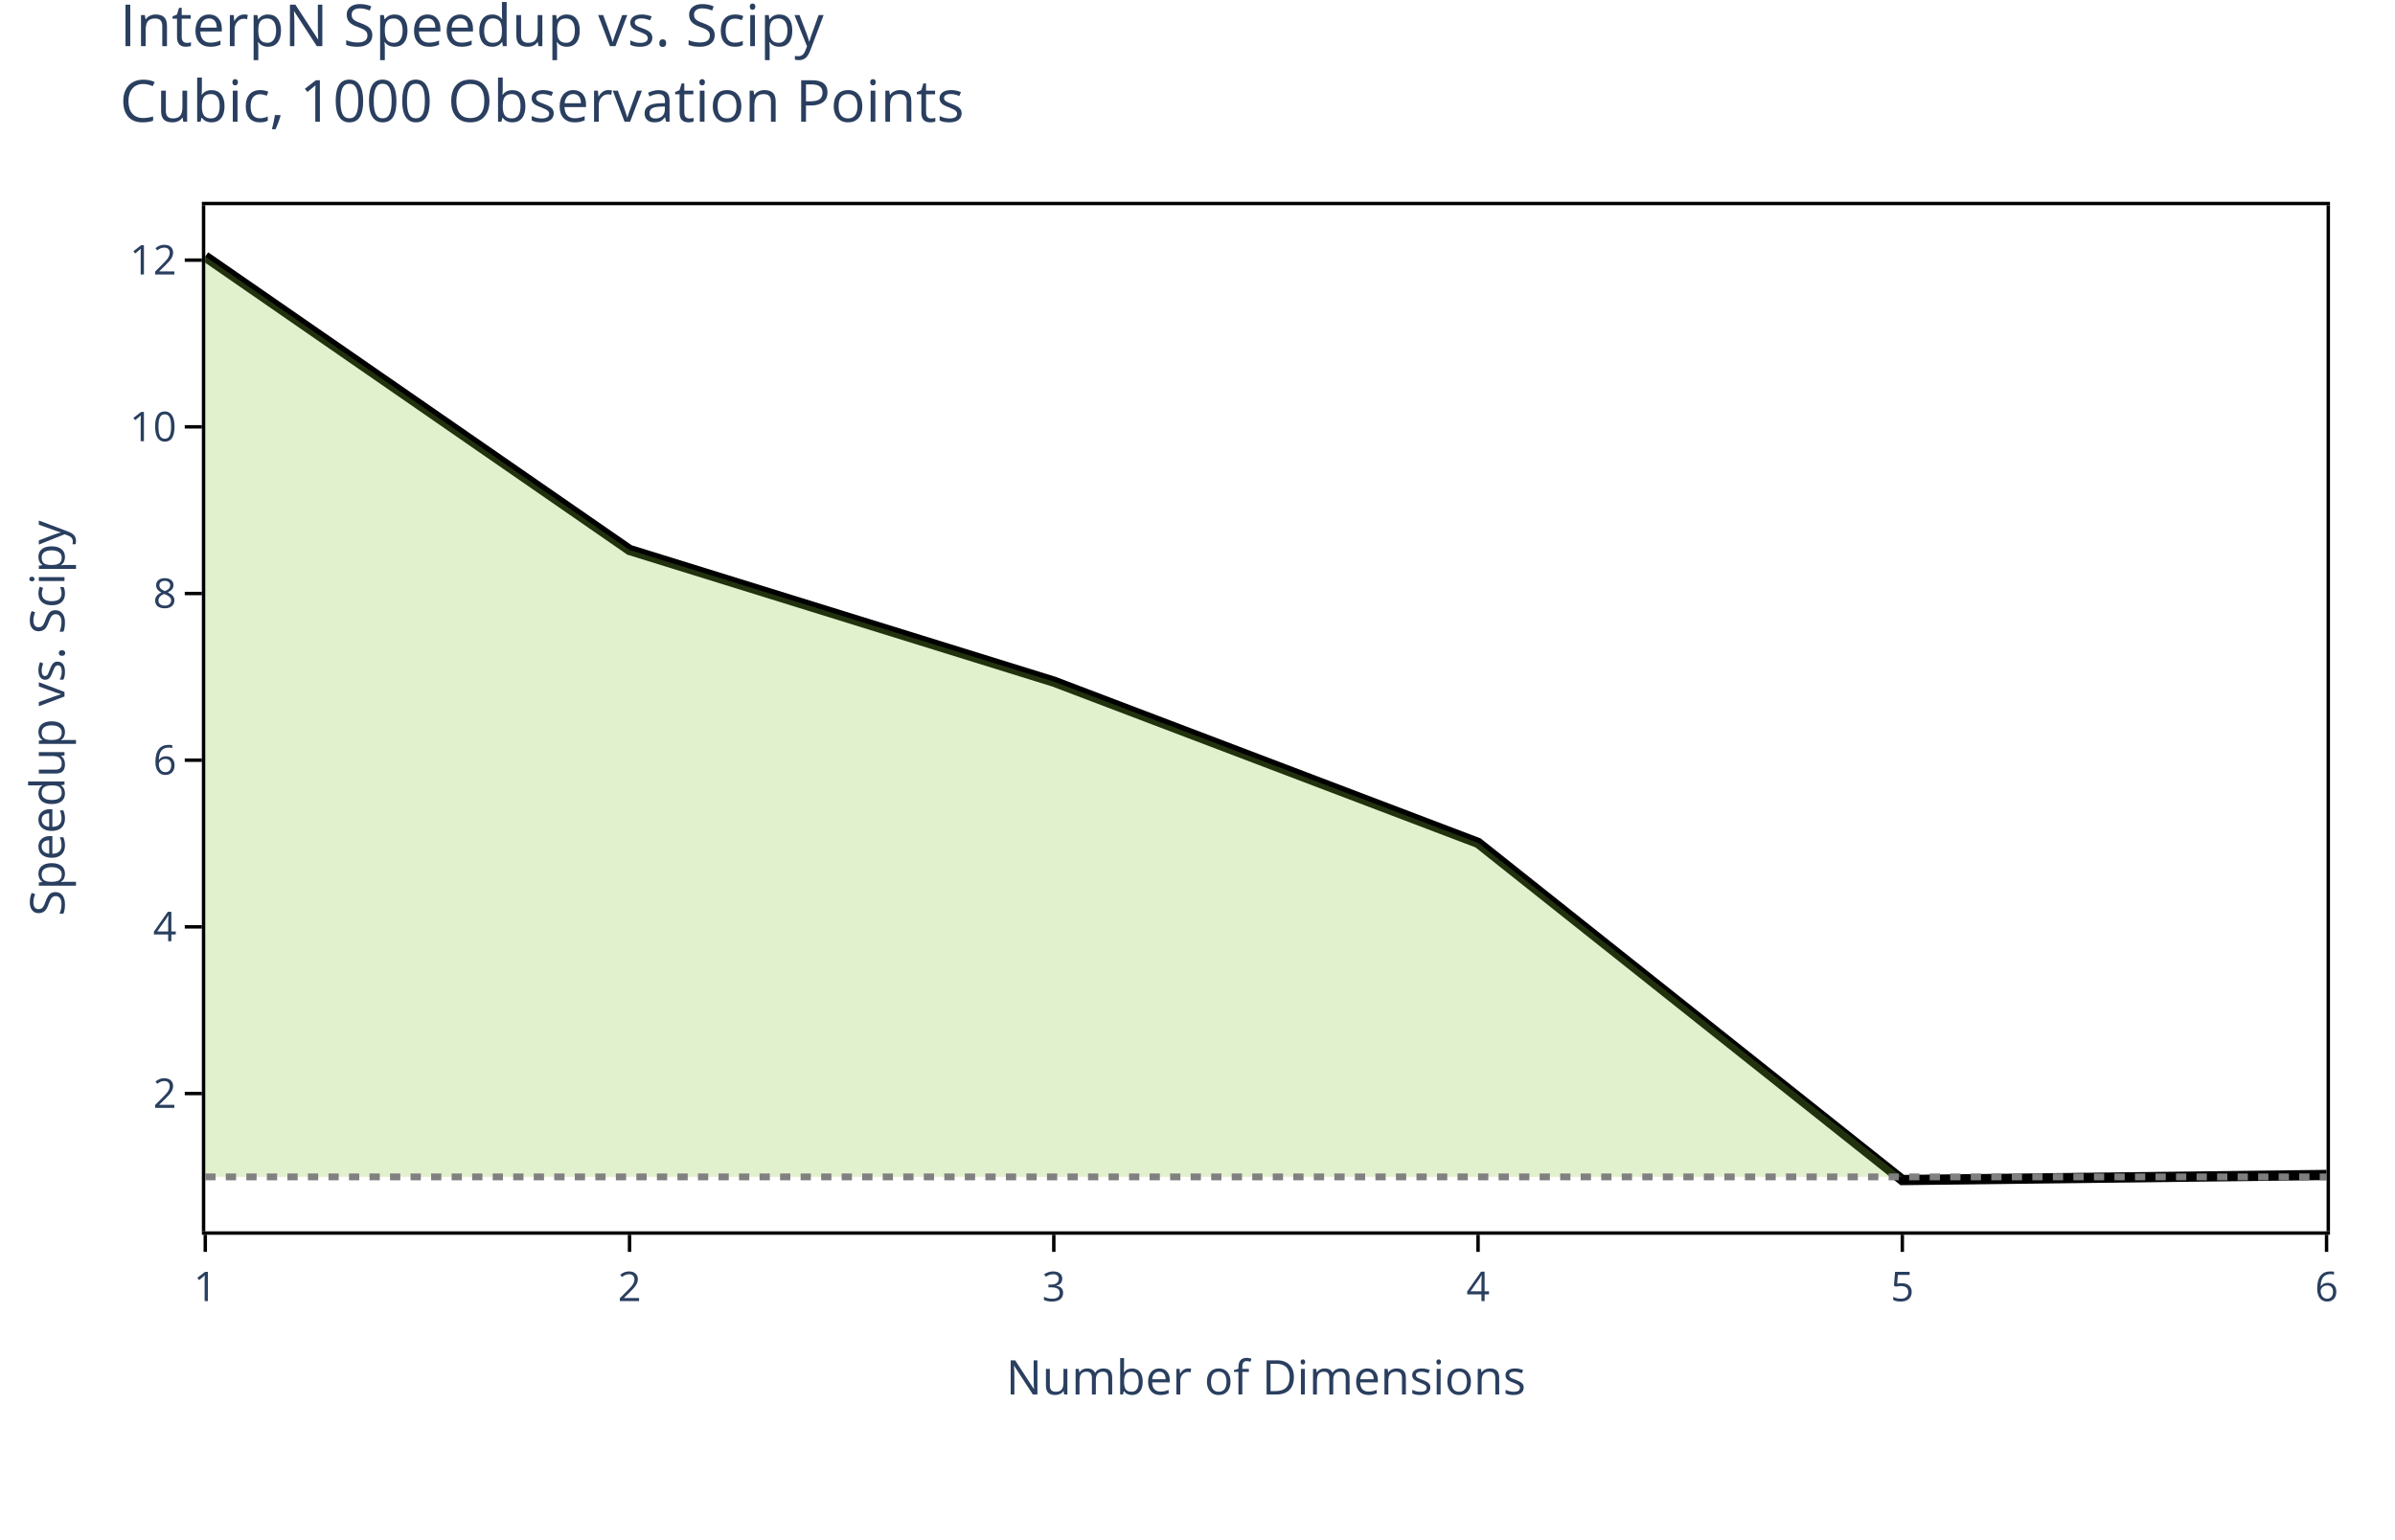
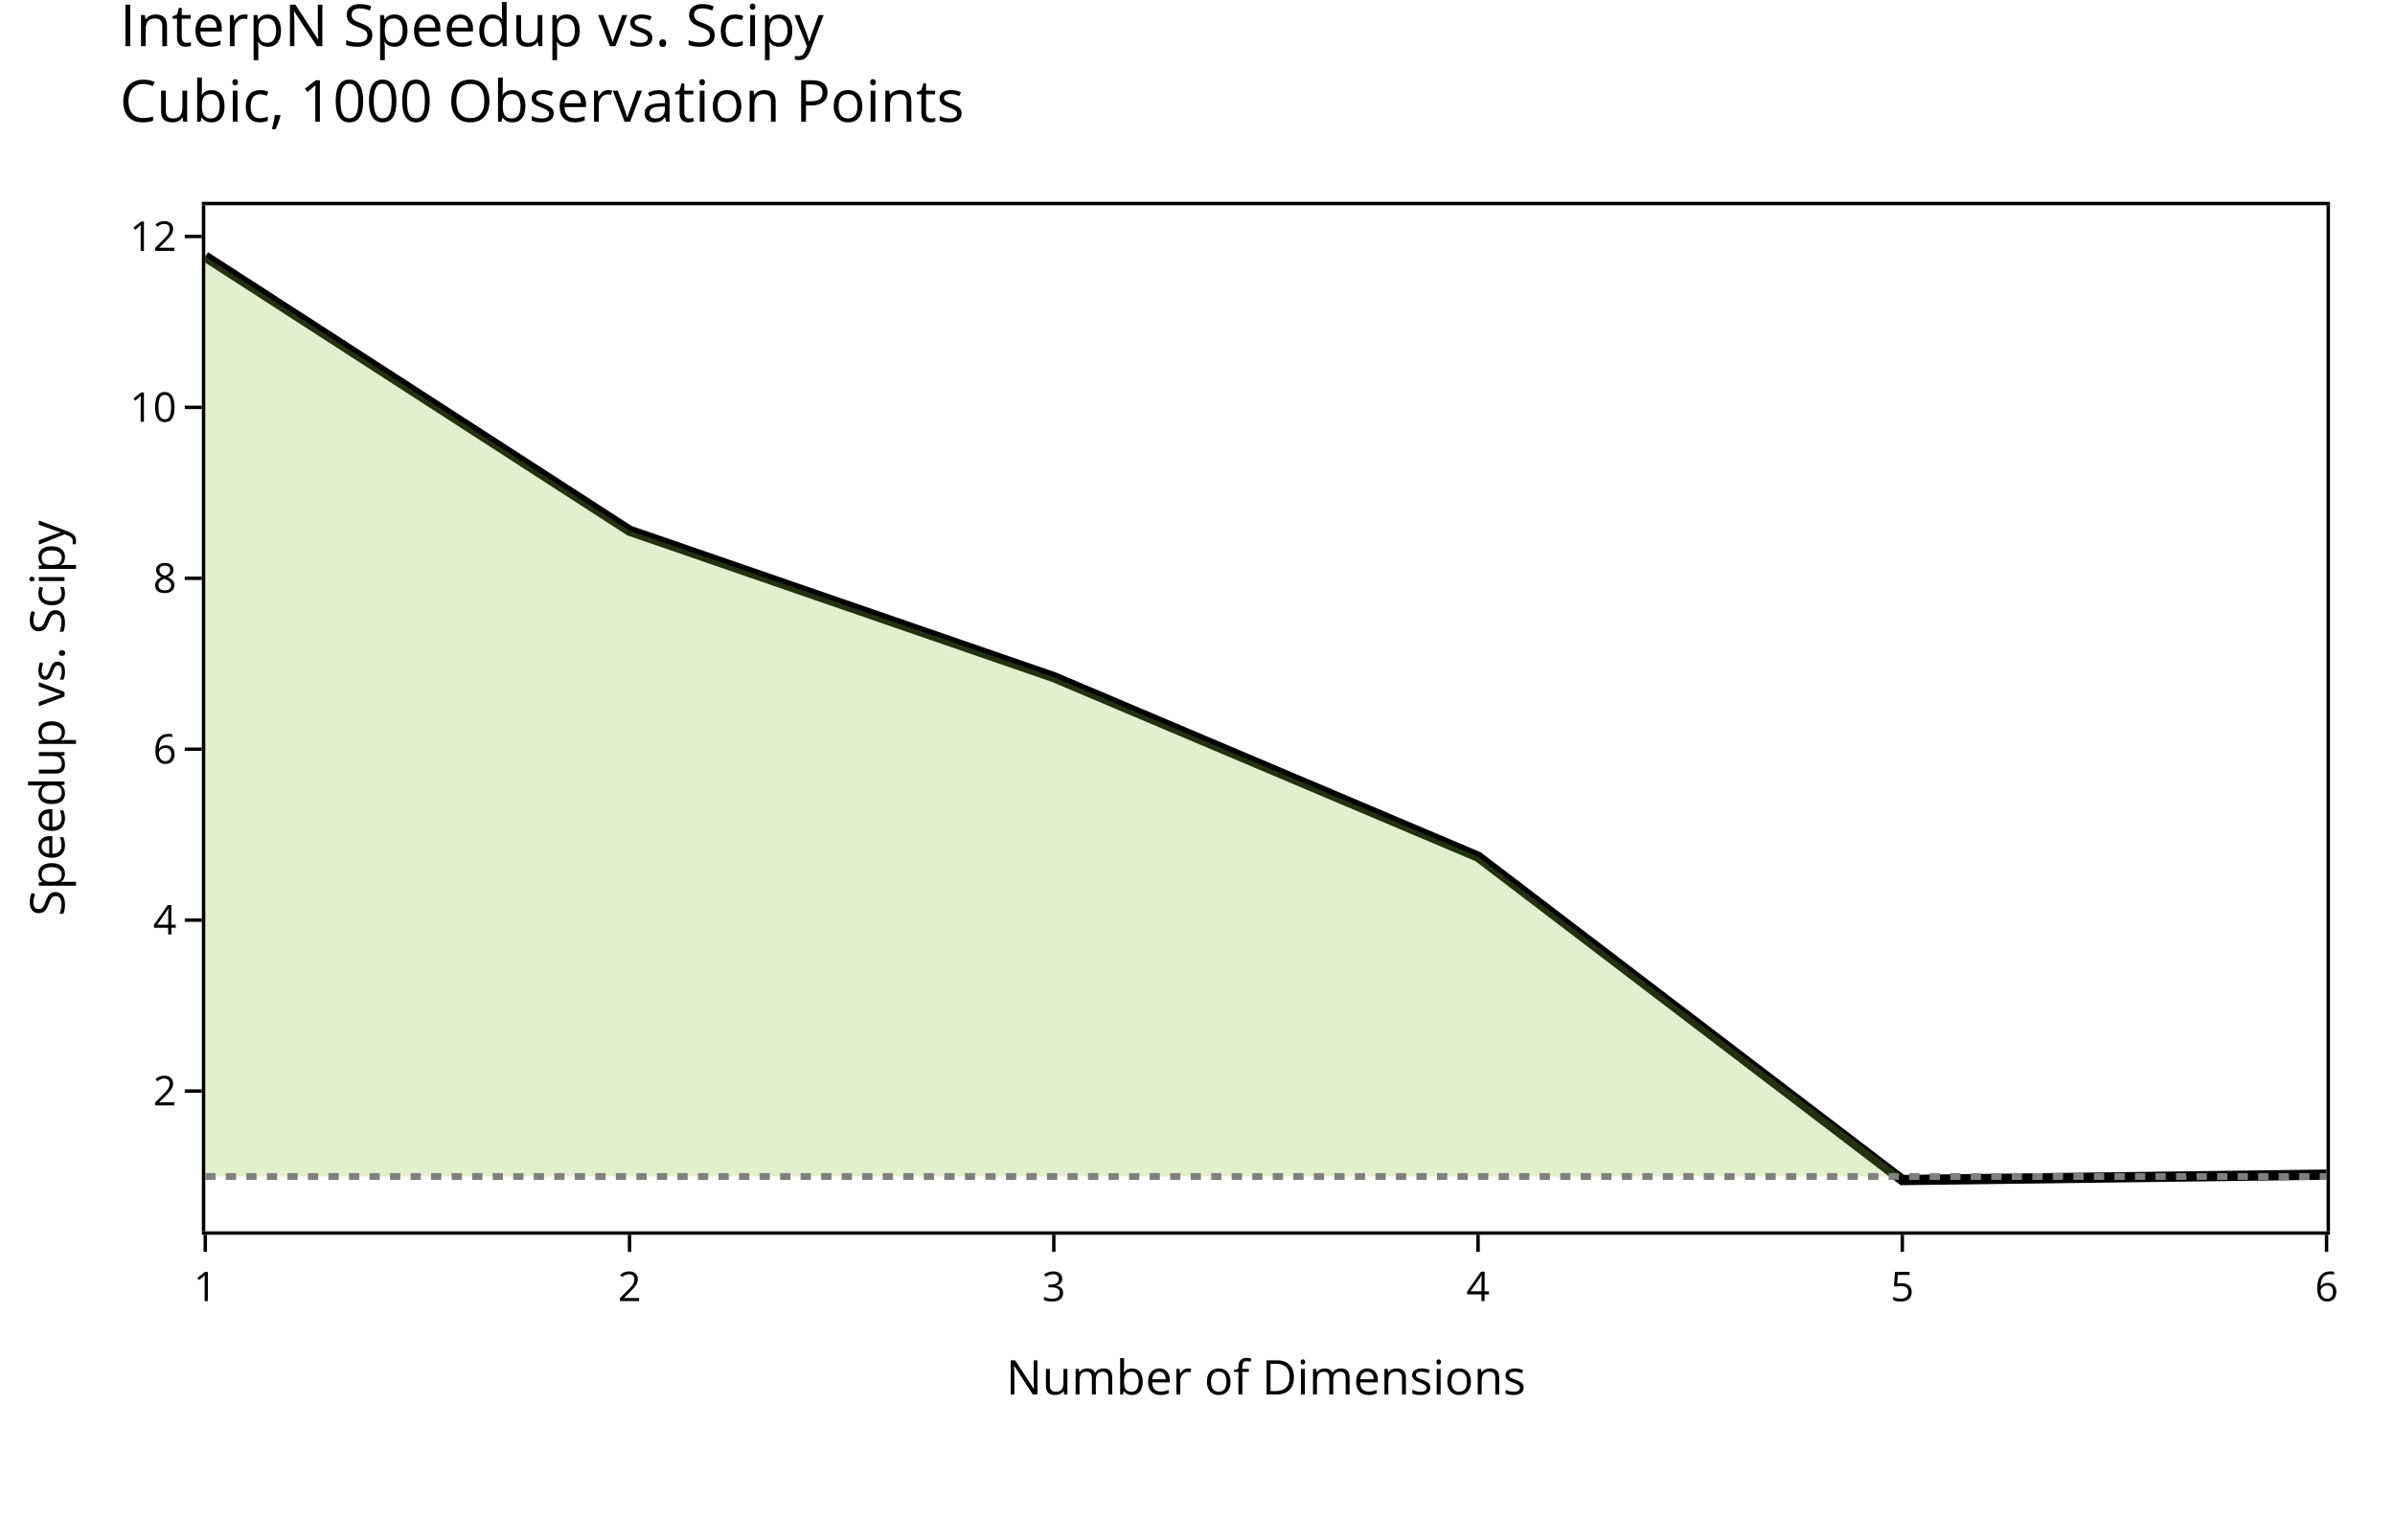
<svg xmlns="http://www.w3.org/2000/svg" class="main-svg" width="700" height="450" style="" viewBox="0 0 700 450">
  <rect x="0" y="0" width="700" height="450" style="fill: rgb(0, 0, 0); fill-opacity: 0;" />
-   <defs id="defs-58482d">
+   <defs id="defs-fb0657">
    <g class="clips">
-       <clipPath id="clip58482dxyplot" class="plotclip">
+       <clipPath id="clipfb0657xyplot" class="plotclip">
        <rect width="620" height="300" />
      </clipPath>
-       <clipPath class="axesclip" id="clip58482dx">
+       <clipPath class="axesclip" id="clipfb0657x">
        <rect x="60" y="0" width="620" height="450" />
      </clipPath>
-       <clipPath class="axesclip" id="clip58482dy">
+       <clipPath class="axesclip" id="clipfb0657y">
        <rect x="0" y="60" width="700" height="300" />
      </clipPath>
-       <clipPath class="axesclip" id="clip58482dxy">
+       <clipPath class="axesclip" id="clipfb0657xy">
        <rect x="60" y="60" width="620" height="300" />
      </clipPath>
    </g>
    <g class="gradients" />
    <g class="patterns" />
  </defs>
  <g class="bglayer">
    <rect class="bg" x="60" y="60" width="620" height="300" style="fill: rgb(0, 0, 0); fill-opacity: 0; stroke-width: 0;" />
  </g>
  <g class="layer-below">
    <g class="imagelayer" />
    <g class="shapelayer" />
  </g>
  <g class="cartesianlayer">
    <g class="subplot xy">
      <g class="layer-subplot">
        <g class="shapelayer" />
        <g class="imagelayer" />
      </g>
      <g class="minor-gridlayer">
        <g class="x" />
        <g class="y" />
      </g>
      <g class="gridlayer">
        <g class="x" />
        <g class="y" />
      </g>
      <g class="zerolinelayer" />
      <g class="layer-between">
        <g class="shapelayer" />
        <g class="imagelayer" />
      </g>
      <path class="xlines-below" />
      <path class="ylines-below" />
      <g class="overlines-below" />
      <g class="xaxislayer-below" />
      <g class="yaxislayer-below" />
      <g class="overaxes-below" />
      <g class="overplot">
-         <g class="xy" transform="translate(60,60)" clip-path="url(#clip58482dxyplot)">
+         <g class="xy" transform="translate(60,60)" clip-path="url(#clipfb0657xyplot)">
          <g class="scatterlayer mlayer">
-             <g class="trace scatter trace1e9321" style="stroke-miterlimit: 2; opacity: 1;">
+             <g class="trace scatter traceb3b96b" style="stroke-miterlimit: 2; opacity: 1;">
              <g class="fills" />
              <g class="errorbars" />
              <g class="lines">
-                 <path class="js-line" d="M0,15L124,100.79L248,139.28L372,186.43L496,285L620,283.52" style="vector-effect: none; fill: none; stroke: rgb(0, 0, 0); stroke-opacity: 1; stroke-width: 3px; opacity: 1;" />
+                 <path class="js-line" d="M0,15L124,95.16L248,137.97L372,190.47L496,285L620,283.42" style="vector-effect: none; fill: none; stroke: rgb(0, 0, 0); stroke-opacity: 1; stroke-width: 3px; opacity: 1;" />
              </g>
              <g class="points" />
              <g class="text" />
            </g>
-             <g class="trace scatter tracee71e2c" style="stroke-miterlimit: 2; opacity: 1;">
+             <g class="trace scatter trace0431f1" style="stroke-miterlimit: 2; opacity: 1;">
              <g class="fills">
                <g>
-                   <path class="js-fill" d="M0,15L124,100.79L248,139.28L372,186.43L496,284.08L620,283.52L496,284.08L372,284.08L0,284.08Z" style="fill: rgb(139, 196, 59); fill-opacity: 0.25; stroke-width: 0;" />
+                   <path class="js-fill" d="M0,15L124,95.16L248,137.97L372,190.47L496,283.96L620,283.42L496,283.96L372,283.96L0,283.96Z" style="fill: rgb(139, 196, 59); fill-opacity: 0.25; stroke-width: 0;" />
                </g>
              </g>
              <g class="errorbars" />
              <g class="lines">
-                 <path class="js-line" d="M0,15L124,100.79L248,139.28L372,186.43L496,284.08L620,283.52L496,284.08L372,284.08L0,284.08" style="vector-effect: none; fill: none; stroke: rgb(239, 85, 59); stroke-opacity: 1; stroke-width: 0px; opacity: 1;" />
+                 <path class="js-line" d="M0,15L124,95.16L248,137.97L372,190.47L496,283.96L620,283.42L496,283.96L372,283.96L0,283.96" style="vector-effect: none; fill: none; stroke: rgb(239, 85, 59); stroke-opacity: 1; stroke-width: 0px; opacity: 1;" />
              </g>
              <g class="points" />
              <g class="text" />
            </g>
          </g>
        </g>
      </g>
      <path class="xlines-above crisp" d="M59,360.5H681M59,59.5H681" style="fill: none; stroke-width: 1px; stroke: rgb(0, 0, 0); stroke-opacity: 1;" />
      <path class="ylines-above crisp" d="M59.5,60V360M680.5,60V360" style="fill: none; stroke-width: 1px; stroke: rgb(0, 0, 0); stroke-opacity: 1;" />
      <g class="overlines-above" />
      <g class="xaxislayer-above">
        <path class="xtick ticks crisp" d="M0,361v5" transform="translate(60,0)" style="stroke: rgb(0, 0, 0); stroke-opacity: 1; stroke-width: 1px;" />
        <path class="xtick ticks crisp" d="M0,361v5" transform="translate(184,0)" style="stroke: rgb(0, 0, 0); stroke-opacity: 1; stroke-width: 1px;" />
        <path class="xtick ticks crisp" d="M0,361v5" transform="translate(308,0)" style="stroke: rgb(0, 0, 0); stroke-opacity: 1; stroke-width: 1px;" />
        <path class="xtick ticks crisp" d="M0,361v5" transform="translate(432,0)" style="stroke: rgb(0, 0, 0); stroke-opacity: 1; stroke-width: 1px;" />
        <path class="xtick ticks crisp" d="M0,361v5" transform="translate(556,0)" style="stroke: rgb(0, 0, 0); stroke-opacity: 1; stroke-width: 1px;" />
        <path class="xtick ticks crisp" d="M0,361v5" transform="translate(680,0)" style="stroke: rgb(0, 0, 0); stroke-opacity: 1; stroke-width: 1px;" />
        <g class="xtick">
-           <text text-anchor="middle" x="0" y="380.4" transform="translate(60,0)" style="font-family: 'Open Sans', verdana, arial, sans-serif; font-size: 12px; fill: rgb(42, 63, 95); fill-opacity: 1; white-space: pre; opacity: 1;">1</text>
+           <text text-anchor="middle" x="0" y="380.4" transform="translate(60,0)" style="font-family: 'Open Sans', verdana, arial, sans-serif; font-size: 12px; fill: rgb(0, 0, 0); fill-opacity: 1; white-space: pre; opacity: 1;">1</text>
        </g>
        <g class="xtick">
-           <text text-anchor="middle" x="0" y="380.4" style="font-family: 'Open Sans', verdana, arial, sans-serif; font-size: 12px; fill: rgb(42, 63, 95); fill-opacity: 1; white-space: pre; opacity: 1;" transform="translate(184,0)">2</text>
+           <text text-anchor="middle" x="0" y="380.4" style="font-family: 'Open Sans', verdana, arial, sans-serif; font-size: 12px; fill: rgb(0, 0, 0); fill-opacity: 1; white-space: pre; opacity: 1;" transform="translate(184,0)">2</text>
        </g>
        <g class="xtick">
-           <text text-anchor="middle" x="0" y="380.4" style="font-family: 'Open Sans', verdana, arial, sans-serif; font-size: 12px; fill: rgb(42, 63, 95); fill-opacity: 1; white-space: pre; opacity: 1;" transform="translate(308,0)">3</text>
+           <text text-anchor="middle" x="0" y="380.4" style="font-family: 'Open Sans', verdana, arial, sans-serif; font-size: 12px; fill: rgb(0, 0, 0); fill-opacity: 1; white-space: pre; opacity: 1;" transform="translate(308,0)">3</text>
        </g>
        <g class="xtick">
-           <text text-anchor="middle" x="0" y="380.4" style="font-family: 'Open Sans', verdana, arial, sans-serif; font-size: 12px; fill: rgb(42, 63, 95); fill-opacity: 1; white-space: pre; opacity: 1;" transform="translate(432,0)">4</text>
+           <text text-anchor="middle" x="0" y="380.4" style="font-family: 'Open Sans', verdana, arial, sans-serif; font-size: 12px; fill: rgb(0, 0, 0); fill-opacity: 1; white-space: pre; opacity: 1;" transform="translate(432,0)">4</text>
        </g>
        <g class="xtick">
-           <text text-anchor="middle" x="0" y="380.4" style="font-family: 'Open Sans', verdana, arial, sans-serif; font-size: 12px; fill: rgb(42, 63, 95); fill-opacity: 1; white-space: pre; opacity: 1;" transform="translate(556,0)">5</text>
+           <text text-anchor="middle" x="0" y="380.4" style="font-family: 'Open Sans', verdana, arial, sans-serif; font-size: 12px; fill: rgb(0, 0, 0); fill-opacity: 1; white-space: pre; opacity: 1;" transform="translate(556,0)">5</text>
        </g>
        <g class="xtick">
-           <text text-anchor="middle" x="0" y="380.4" style="font-family: 'Open Sans', verdana, arial, sans-serif; font-size: 12px; fill: rgb(42, 63, 95); fill-opacity: 1; white-space: pre; opacity: 1;" transform="translate(680,0)">6</text>
+           <text text-anchor="middle" x="0" y="380.4" style="font-family: 'Open Sans', verdana, arial, sans-serif; font-size: 12px; fill: rgb(0, 0, 0); fill-opacity: 1; white-space: pre; opacity: 1;" transform="translate(680,0)">6</text>
        </g>
      </g>
      <g class="yaxislayer-above">
-         <path class="ytick ticks crisp" d="M59,0h-5" transform="translate(0,319.71)" style="stroke: rgb(0, 0, 0); stroke-opacity: 1; stroke-width: 1px;" />
-         <path class="ytick ticks crisp" d="M59,0h-5" transform="translate(0,270.98)" style="stroke: rgb(0, 0, 0); stroke-opacity: 1; stroke-width: 1px;" />
-         <path class="ytick ticks crisp" d="M59,0h-5" transform="translate(0,222.25)" style="stroke: rgb(0, 0, 0); stroke-opacity: 1; stroke-width: 1px;" />
-         <path class="ytick ticks crisp" d="M59,0h-5" transform="translate(0,173.52)" style="stroke: rgb(0, 0, 0); stroke-opacity: 1; stroke-width: 1px;" />
-         <path class="ytick ticks crisp" d="M59,0h-5" transform="translate(0,124.79)" style="stroke: rgb(0, 0, 0); stroke-opacity: 1; stroke-width: 1px;" />
-         <path class="ytick ticks crisp" d="M59,0h-5" transform="translate(0,76.05)" style="stroke: rgb(0, 0, 0); stroke-opacity: 1; stroke-width: 1px;" />
+         <path class="ytick ticks crisp" d="M59,0h-5" transform="translate(0,318.98)" style="stroke: rgb(0, 0, 0); stroke-opacity: 1; stroke-width: 1px;" />
+         <path class="ytick ticks crisp" d="M59,0h-5" transform="translate(0,269.01)" style="stroke: rgb(0, 0, 0); stroke-opacity: 1; stroke-width: 1px;" />
+         <path class="ytick ticks crisp" d="M59,0h-5" transform="translate(0,219.04)" style="stroke: rgb(0, 0, 0); stroke-opacity: 1; stroke-width: 1px;" />
+         <path class="ytick ticks crisp" d="M59,0h-5" transform="translate(0,169.07)" style="stroke: rgb(0, 0, 0); stroke-opacity: 1; stroke-width: 1px;" />
+         <path class="ytick ticks crisp" d="M59,0h-5" transform="translate(0,119.1)" style="stroke: rgb(0, 0, 0); stroke-opacity: 1; stroke-width: 1px;" />
+         <path class="ytick ticks crisp" d="M59,0h-5" transform="translate(0,69.13)" style="stroke: rgb(0, 0, 0); stroke-opacity: 1; stroke-width: 1px;" />
        <g class="ytick">
-           <text text-anchor="end" x="51.6" y="4.2" transform="translate(0,319.71)" style="font-family: 'Open Sans', verdana, arial, sans-serif; font-size: 12px; fill: rgb(42, 63, 95); fill-opacity: 1; white-space: pre; opacity: 1;">2</text>
+           <text text-anchor="end" x="51.6" y="4.2" transform="translate(0,318.98)" style="font-family: 'Open Sans', verdana, arial, sans-serif; font-size: 12px; fill: rgb(0, 0, 0); fill-opacity: 1; white-space: pre; opacity: 1;">2</text>
        </g>
        <g class="ytick">
-           <text text-anchor="end" x="51.6" y="4.2" style="font-family: 'Open Sans', verdana, arial, sans-serif; font-size: 12px; fill: rgb(42, 63, 95); fill-opacity: 1; white-space: pre; opacity: 1;" transform="translate(0,270.98)">4</text>
+           <text text-anchor="end" x="51.6" y="4.2" style="font-family: 'Open Sans', verdana, arial, sans-serif; font-size: 12px; fill: rgb(0, 0, 0); fill-opacity: 1; white-space: pre; opacity: 1;" transform="translate(0,269.01)">4</text>
        </g>
        <g class="ytick">
-           <text text-anchor="end" x="51.6" y="4.2" style="font-family: 'Open Sans', verdana, arial, sans-serif; font-size: 12px; fill: rgb(42, 63, 95); fill-opacity: 1; white-space: pre; opacity: 1;" transform="translate(0,222.25)">6</text>
+           <text text-anchor="end" x="51.6" y="4.2" style="font-family: 'Open Sans', verdana, arial, sans-serif; font-size: 12px; fill: rgb(0, 0, 0); fill-opacity: 1; white-space: pre; opacity: 1;" transform="translate(0,219.04)">6</text>
        </g>
        <g class="ytick">
-           <text text-anchor="end" x="51.6" y="4.2" style="font-family: 'Open Sans', verdana, arial, sans-serif; font-size: 12px; fill: rgb(42, 63, 95); fill-opacity: 1; white-space: pre; opacity: 1;" transform="translate(0,173.52)">8</text>
+           <text text-anchor="end" x="51.6" y="4.2" style="font-family: 'Open Sans', verdana, arial, sans-serif; font-size: 12px; fill: rgb(0, 0, 0); fill-opacity: 1; white-space: pre; opacity: 1;" transform="translate(0,169.07)">8</text>
        </g>
        <g class="ytick">
-           <text text-anchor="end" x="51.6" y="4.2" style="font-family: 'Open Sans', verdana, arial, sans-serif; font-size: 12px; fill: rgb(42, 63, 95); fill-opacity: 1; white-space: pre; opacity: 1;" transform="translate(0,124.79)">10</text>
+           <text text-anchor="end" x="51.6" y="4.2" style="font-family: 'Open Sans', verdana, arial, sans-serif; font-size: 12px; fill: rgb(0, 0, 0); fill-opacity: 1; white-space: pre; opacity: 1;" transform="translate(0,119.1)">10</text>
        </g>
        <g class="ytick">
-           <text text-anchor="end" x="51.6" y="4.2" style="font-family: 'Open Sans', verdana, arial, sans-serif; font-size: 12px; fill: rgb(42, 63, 95); fill-opacity: 1; white-space: pre; opacity: 1;" transform="translate(0,76.05)">12</text>
+           <text text-anchor="end" x="51.6" y="4.2" style="font-family: 'Open Sans', verdana, arial, sans-serif; font-size: 12px; fill: rgb(0, 0, 0); fill-opacity: 1; white-space: pre; opacity: 1;" transform="translate(0,69.13)">12</text>
        </g>
      </g>
      <g class="overaxes-above" />
    </g>
  </g>
  <g class="polarlayer" />
  <g class="smithlayer" />
  <g class="ternarylayer" />
  <g class="geolayer" />
  <g class="funnelarealayer" />
  <g class="pielayer" />
  <g class="iciclelayer" />
  <g class="treemaplayer" />
  <g class="sunburstlayer" />
  <g class="glimages" />
-   <defs id="topdefs-58482d">
+   <defs id="topdefs-fb0657">
    <g class="clips" />
  </defs>
  <g class="layer-above">
    <g class="imagelayer" />
    <g class="shapelayer">
-       <g class="shape-group" data-index="0" clip-path="url(#clip58482dy)">
-         <path data-index="0" fill-rule="evenodd" d="M60,344.08L680,344.08" style="opacity: 1; stroke: rgb(128, 128, 128); stroke-opacity: 1; fill: rgb(0, 0, 0); fill-opacity: 0; stroke-dasharray: 3px, 3px; stroke-width: 2px;" />
+       <g class="shape-group" data-index="0" clip-path="url(#clipfb0657y)">
+         <path data-index="0" fill-rule="evenodd" d="M60,343.96L680,343.96" style="opacity: 1; stroke: rgb(128, 128, 128); stroke-opacity: 1; fill: rgb(0, 0, 0); fill-opacity: 0; stroke-dasharray: 3px, 3px; stroke-width: 2px;" />
      </g>
    </g>
  </g>
  <g class="infolayer">
    <g class="g-gtitle">
-       <text class="gtitle" x="35" y="13.5" text-anchor="start" dy="0.7em" style="opacity: 1; font-family: 'Open Sans', verdana, arial, sans-serif; font-size: 17px; fill: rgb(42, 63, 95); fill-opacity: 1; white-space: pre;">
+       <text class="gtitle" x="35" y="13.5" text-anchor="start" dy="0.7em" style="opacity: 1; font-family: 'Open Sans', verdana, arial, sans-serif; font-size: 17px; fill: rgb(0, 0, 0); fill-opacity: 1; white-space: pre;">
        <tspan class="line" dy="0em" x="35" y="13.5">InterpN Speedup vs. Scipy</tspan>
        <tspan class="line" dy="1.3em" x="35" y="13.5">Cubic, 1000 Observation Points</tspan>
      </text>
    </g>
    <g class="g-xtitle">
-       <text class="xtitle" x="370" y="407.706" text-anchor="middle" style="opacity: 1; font-family: 'Open Sans', verdana, arial, sans-serif; font-size: 14px; fill: rgb(42, 63, 95); fill-opacity: 1; white-space: pre;">Number of Dimensions</text>
+       <text class="xtitle" x="370" y="407.706" text-anchor="middle" style="opacity: 1; font-family: 'Open Sans', verdana, arial, sans-serif; font-size: 14px; fill: rgb(0, 0, 0); fill-opacity: 1; white-space: pre;">Number of Dimensions</text>
    </g>
    <g class="g-ytitle">
-       <text class="ytitle" transform="rotate(-90,18.85,210)" x="18.85" y="210" text-anchor="middle" style="opacity: 1; font-family: 'Open Sans', verdana, arial, sans-serif; font-size: 14px; fill: rgb(42, 63, 95); fill-opacity: 1; white-space: pre;">Speedup vs. Scipy</text>
+       <text class="ytitle" transform="rotate(-90,18.85,210)" x="18.85" y="210" text-anchor="middle" style="opacity: 1; font-family: 'Open Sans', verdana, arial, sans-serif; font-size: 14px; fill: rgb(0, 0, 0); fill-opacity: 1; white-space: pre;">Speedup vs. Scipy</text>
    </g>
  </g>
</svg>
